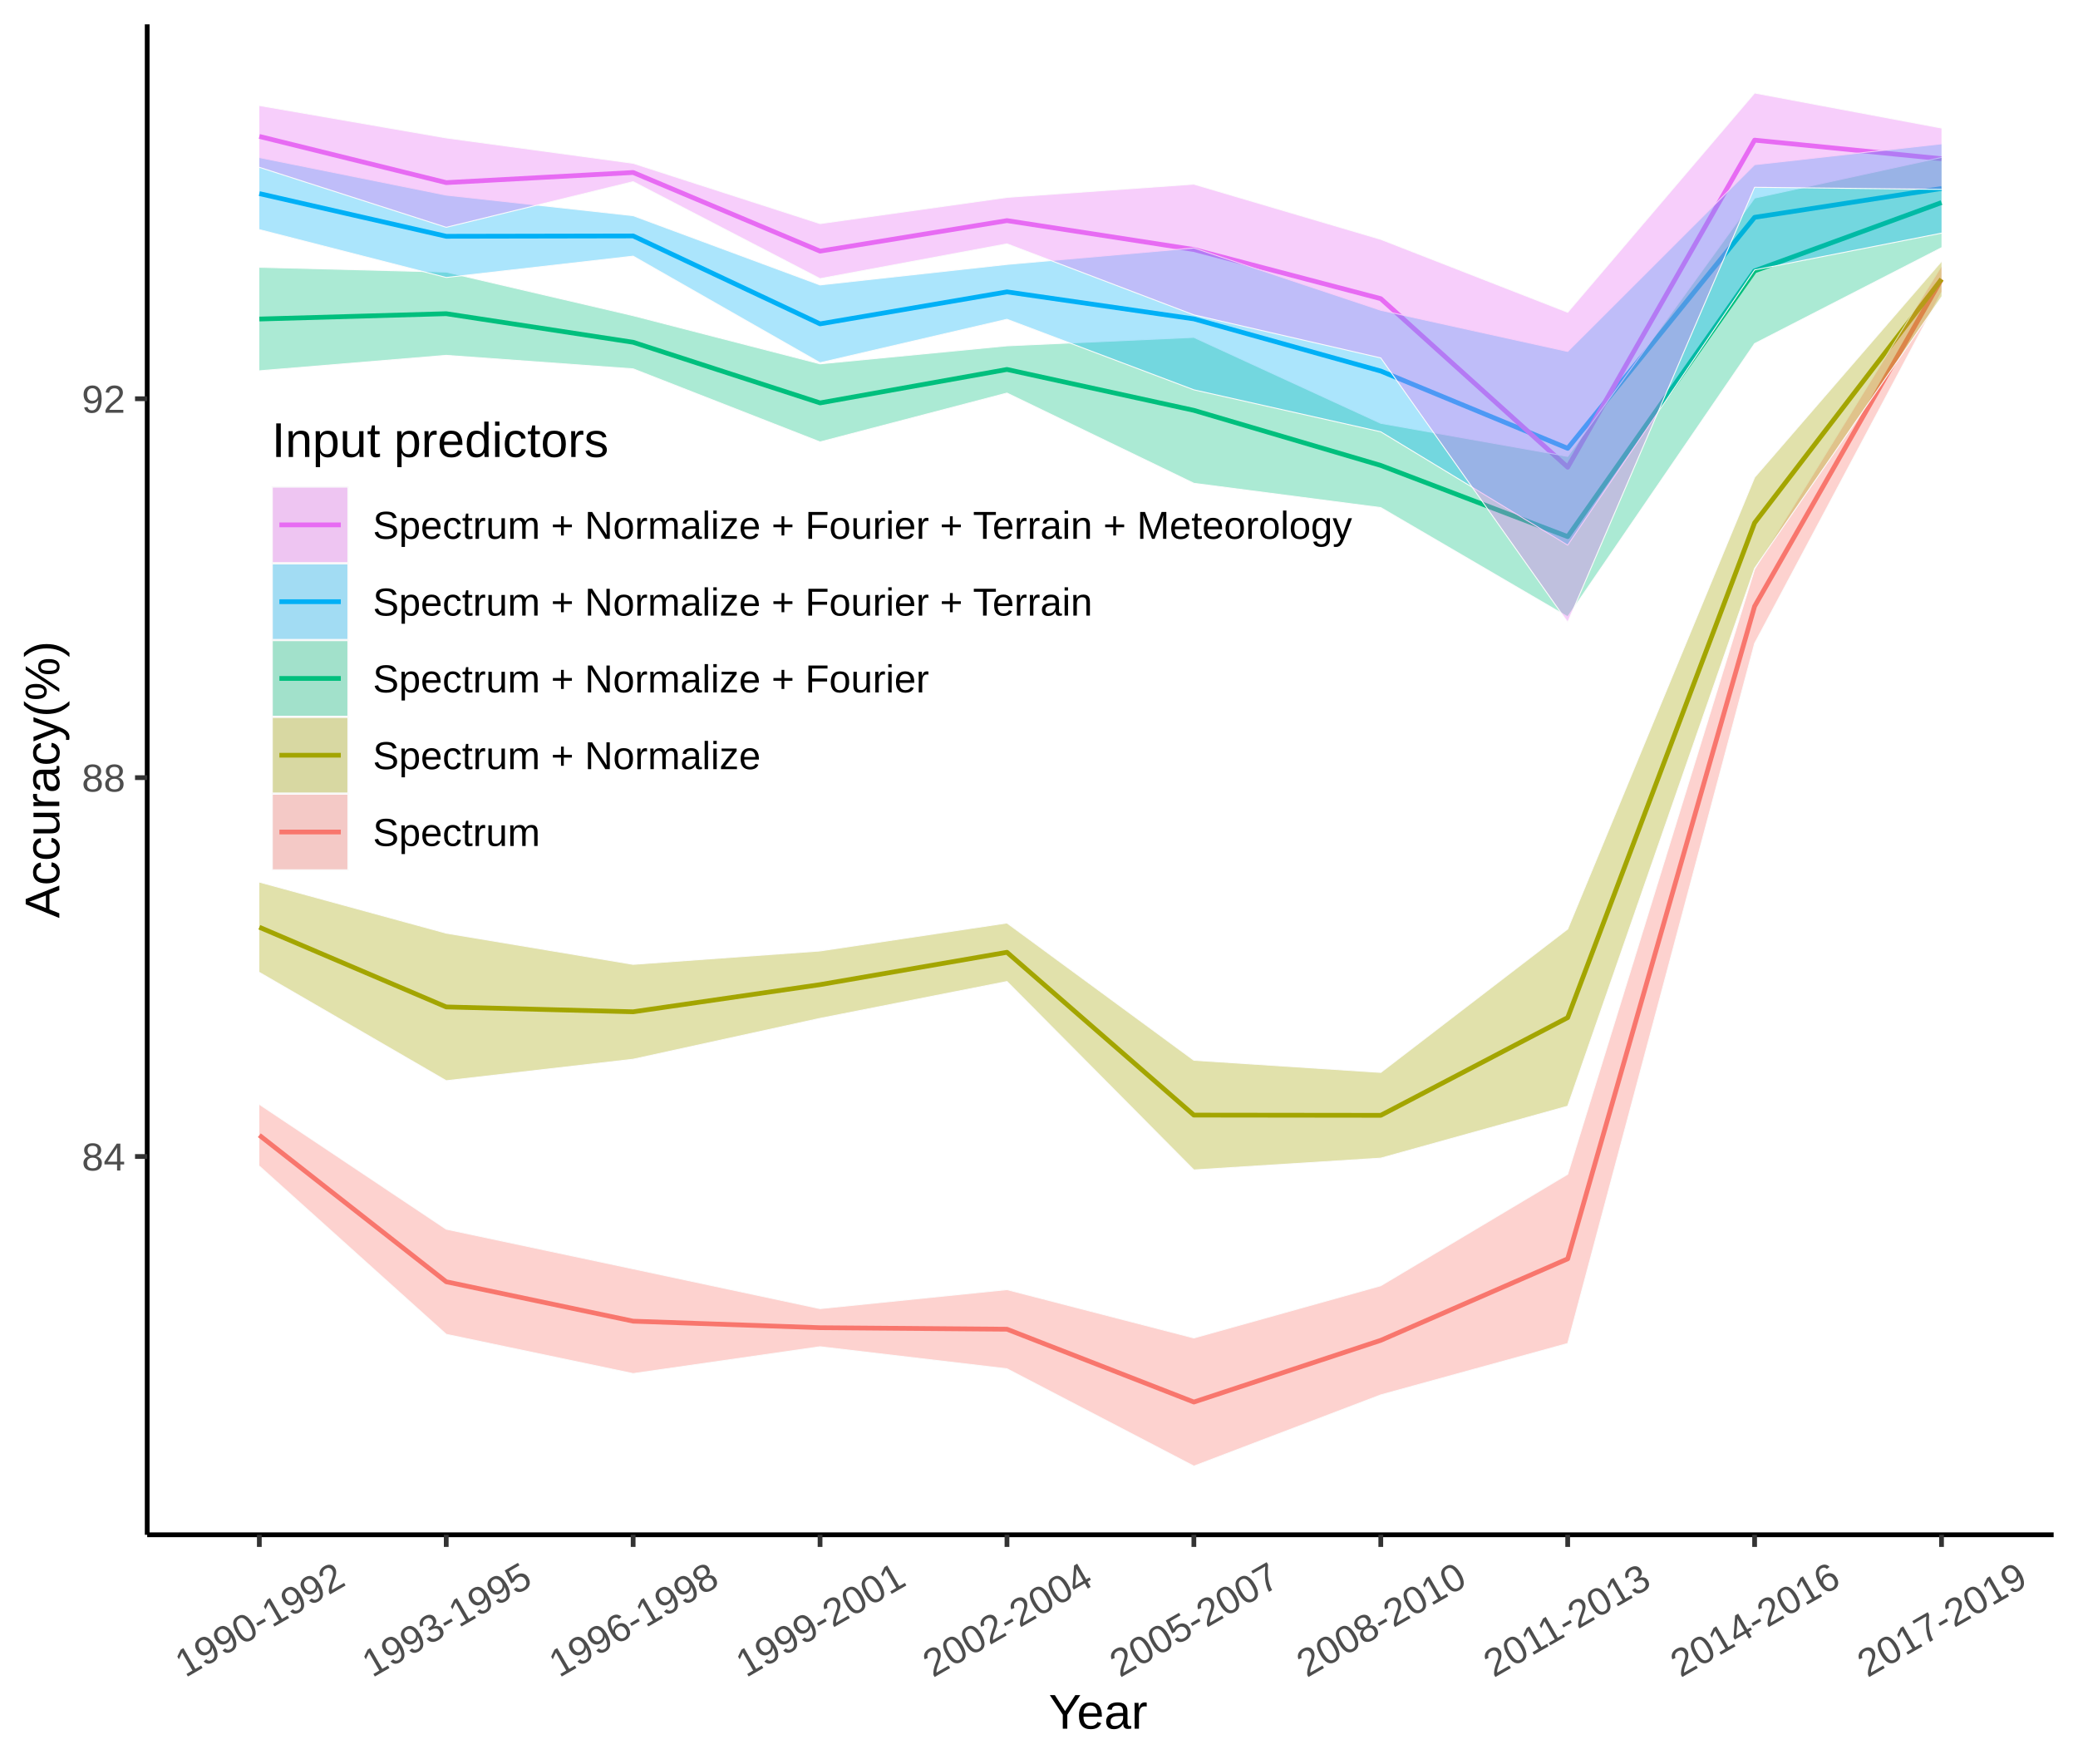
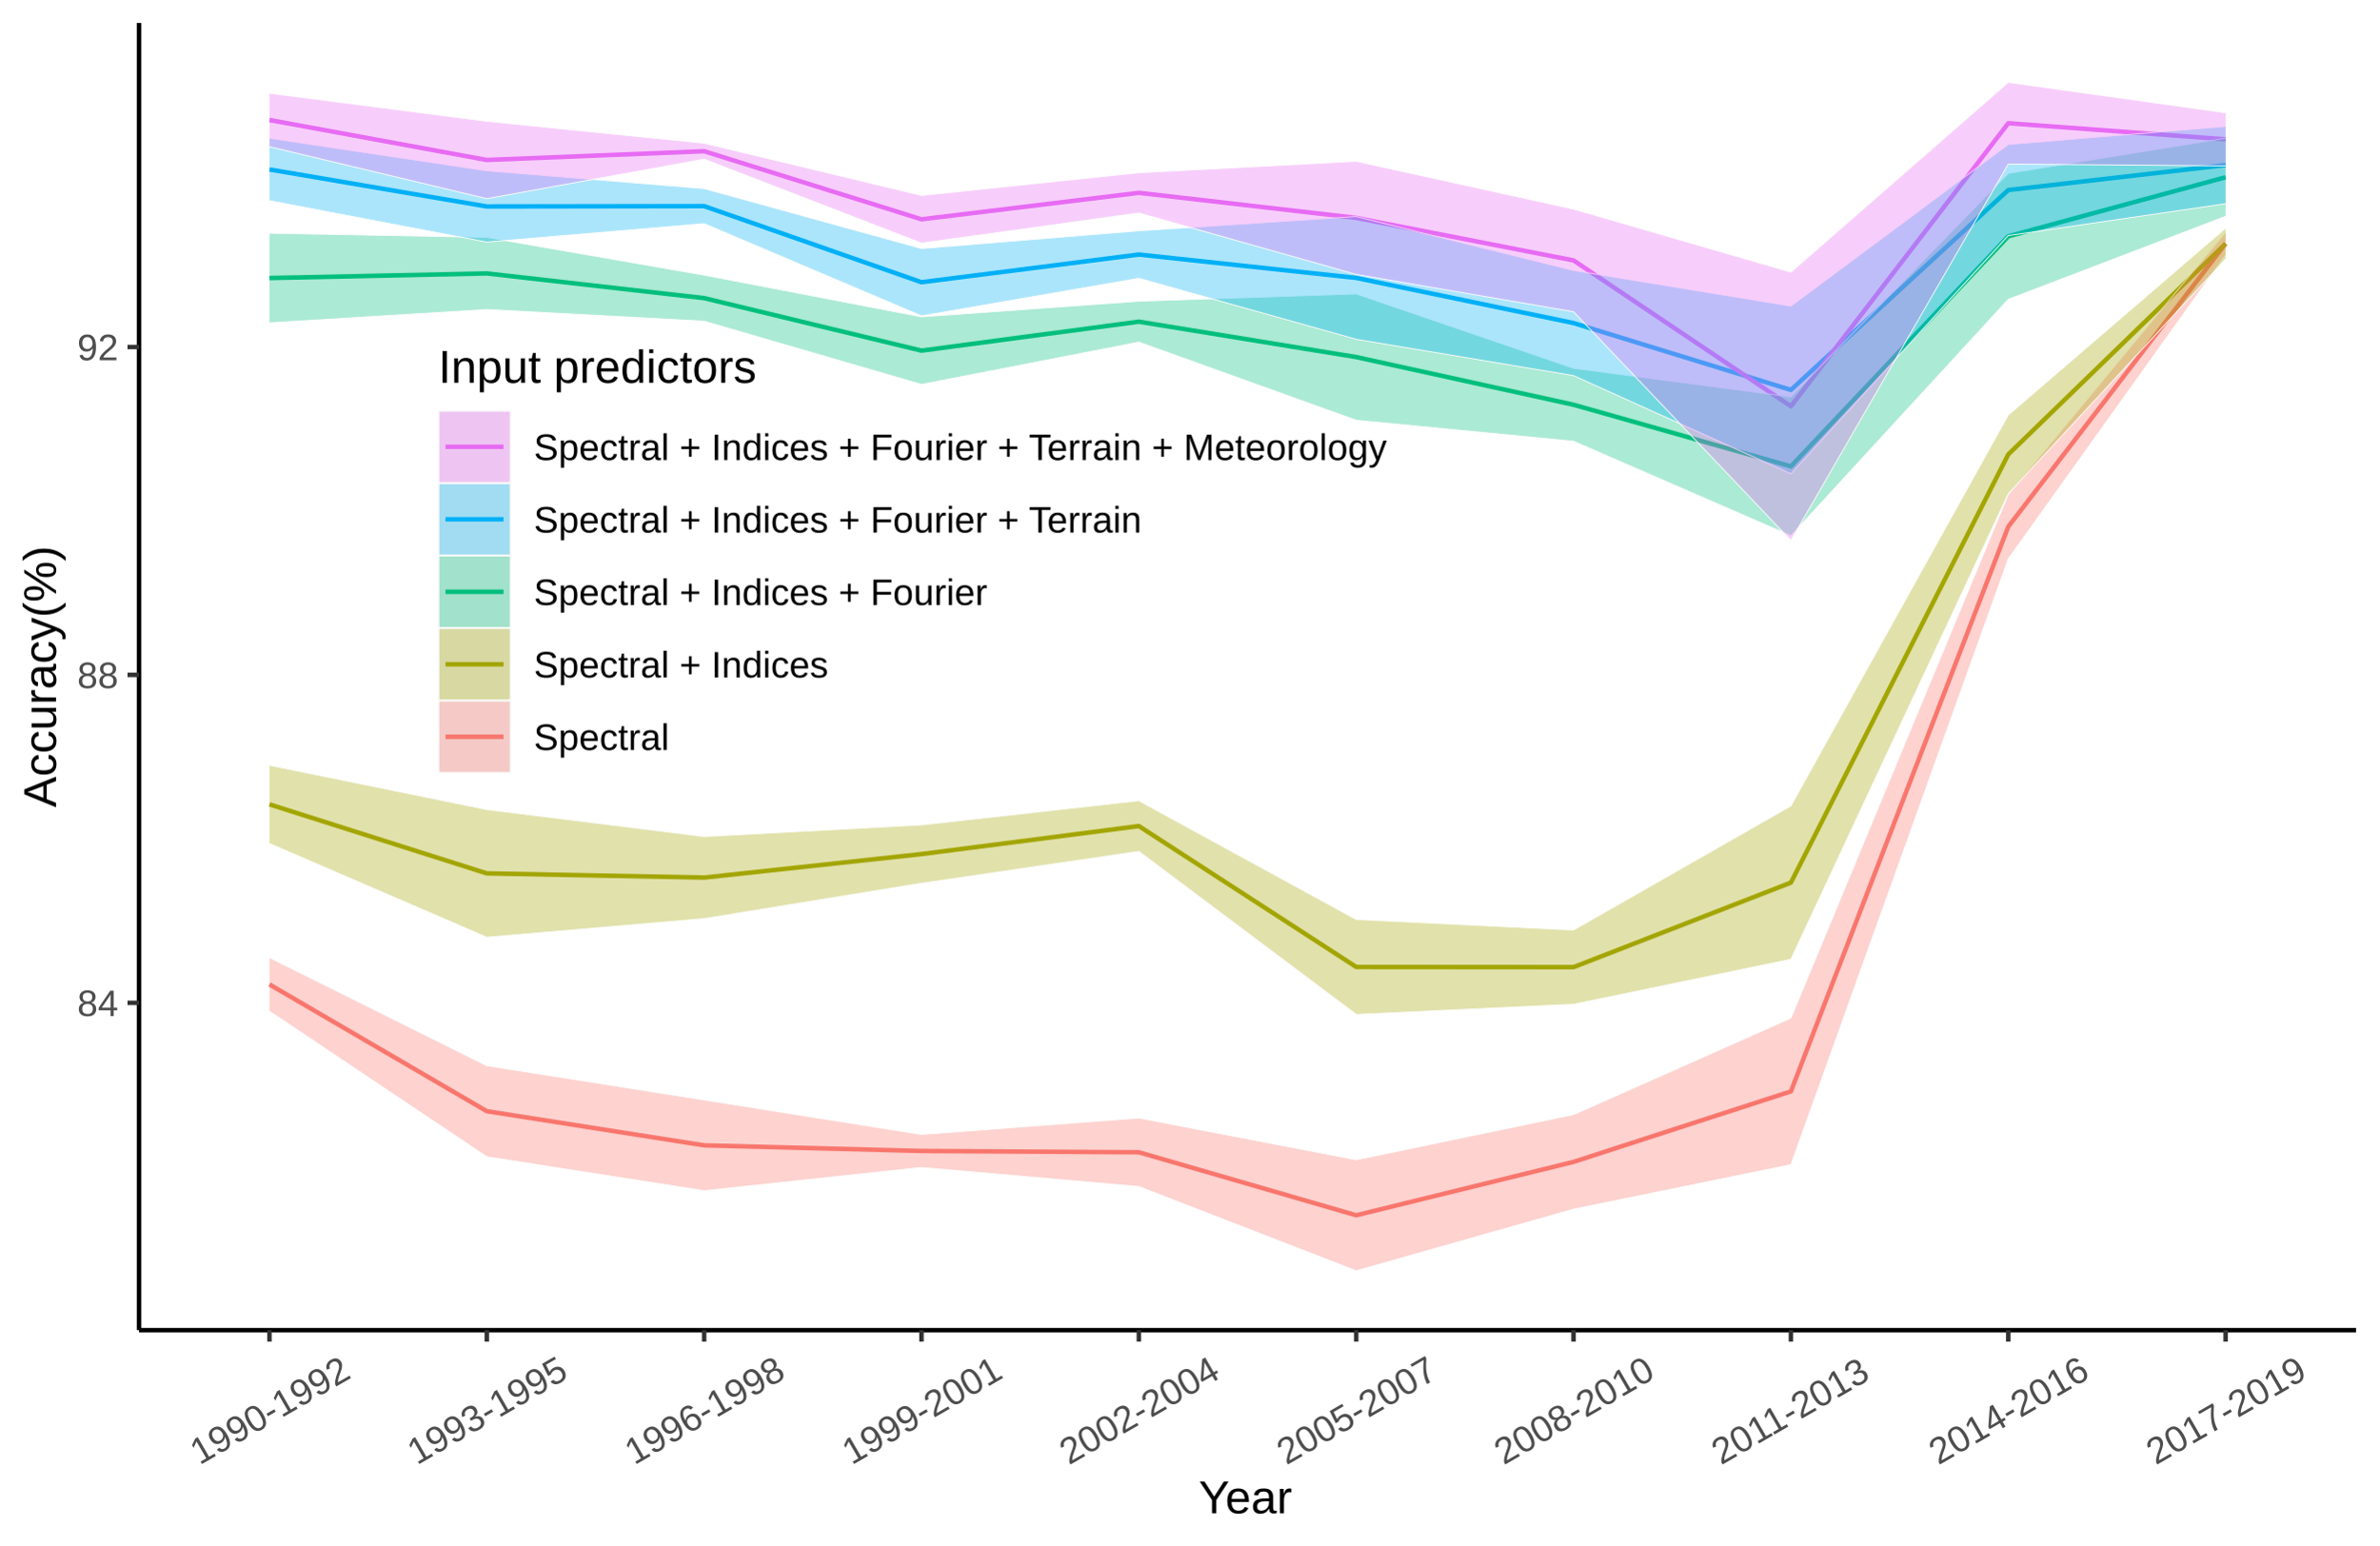
- <svg xmlns="http://www.w3.org/2000/svg" viewBox="0 0 467.72 396.85">
+ <svg xmlns="http://www.w3.org/2000/svg" viewBox="0 0 566.93 368.50">
  <defs>
    <style type="text/css">
    line, polyline, polygon, path, rect, circle {
      fill: none;
      stroke: #000000;
      stroke-linecap: round;
      stroke-linejoin: round;
      stroke-miterlimit: 10.00;
    }
  </style>
  </defs>
  <rect width="100%" height="100%" style="stroke: none; fill: #FFFFFF;" />
-   <rect x="0.00" y="0.00" width="467.72" height="396.85" style="stroke-width: 1.07; stroke: #FFFFFF; fill: #FFFFFF;" />
+   <rect x="0.00" y="0.00" width="566.93" height="368.50" style="stroke-width: 1.07; stroke: #FFFFFF; fill: #FFFFFF;" />
  <defs>
-     <clipPath id="cpMzMuMTN8NDYyLjI0fDM0NS40MXw1LjQ4">
-       <rect x="33.13" y="5.48" width="429.11" height="339.93" />
+     <clipPath id="cpMzMuMTN8NTYxLjQ1fDMxNy4wNnw1LjQ4">
+       <rect x="33.13" y="5.48" width="528.32" height="311.58" />
    </clipPath>
  </defs>
-   <polyline points="58.37,255.49 100.44,288.47 142.51,297.34 184.58,298.81 226.65,299.15 268.72,315.54 310.79,301.65 352.86,283.31 394.93,136.45 437.00,62.84 " style="stroke-width: 1.07; stroke: #F8766D; stroke-linecap: butt;" clip-path="url(#cpMzMuMTN8NDYyLjI0fDM0NS40MXw1LjQ4)" />
-   <polyline points="58.37,208.68 100.44,226.62 142.51,227.71 184.58,221.60 226.65,214.32 268.72,250.96 310.79,251.01 352.86,229.02 394.93,117.67 437.00,62.84 " style="stroke-width: 1.07; stroke: #A3A500; stroke-linecap: butt;" clip-path="url(#cpMzMuMTN8NDYyLjI0fDM0NS40MXw1LjQ4)" />
-   <polyline points="58.37,71.80 100.44,70.60 142.51,77.03 184.58,90.68 226.65,83.15 268.72,92.35 310.79,104.75 352.86,120.77 394.93,60.96 437.00,45.59 " style="stroke-width: 1.07; stroke: #00BF7D; stroke-linecap: butt;" clip-path="url(#cpMzMuMTN8NDYyLjI0fDM0NS40MXw1LjQ4)" />
-   <polyline points="58.37,43.57 100.44,53.18 142.51,53.10 184.58,72.89 226.65,65.69 268.72,71.77 310.79,83.51 352.86,100.90 394.93,48.91 437.00,42.42 " style="stroke-width: 1.07; stroke: #00B0F6; stroke-linecap: butt;" clip-path="url(#cpMzMuMTN8NDYyLjI0fDM0NS40MXw1LjQ4)" />
-   <polyline points="58.37,30.70 100.44,41.10 142.51,38.82 184.58,56.52 226.65,49.65 268.72,56.16 310.79,67.22 352.86,105.15 394.93,31.54 437.00,35.73 " style="stroke-width: 1.07; stroke: #E76BF3; stroke-linecap: butt;" clip-path="url(#cpMzMuMTN8NDYyLjI0fDM0NS40MXw1LjQ4)" />
-   <polygon points="58.37,248.54 100.44,276.64 142.51,285.56 184.58,294.52 226.65,290.24 268.72,301.12 310.79,289.36 352.86,264.27 394.93,128.10 437.00,59.87 437.00,65.81 394.93,144.81 352.86,302.36 310.79,313.93 268.72,329.96 226.65,308.05 184.58,303.09 142.51,309.13 100.44,300.30 58.37,262.44 " style="stroke-width: 0.00; stroke: none; fill: #F8766D; fill-opacity: 0.33;" clip-path="url(#cpMzMuMTN8NDYyLjI0fDM0NS40MXw1LjQ4)" />
-   <polyline points="58.37,248.54 100.44,276.64 142.51,285.56 184.58,294.52 226.65,290.24 268.72,301.12 310.79,289.36 352.86,264.27 394.93,128.10 437.00,59.87 " style="stroke-width: 0.21; stroke: #FCFCFC;" clip-path="url(#cpMzMuMTN8NDYyLjI0fDM0NS40MXw1LjQ4)" />
-   <polyline points="437.00,65.81 394.93,144.81 352.86,302.36 310.79,313.93 268.72,329.96 226.65,308.05 184.58,303.09 142.51,309.13 100.44,300.30 58.37,262.44 " style="stroke-width: 0.21; stroke: #FCFCFC;" clip-path="url(#cpMzMuMTN8NDYyLjI0fDM0NS40MXw1LjQ4)" />
-   <polygon points="58.37,198.52 100.44,210.02 142.51,217.04 184.58,214.02 226.65,207.73 268.72,238.62 310.79,241.36 352.86,209.08 394.93,107.43 437.00,58.82 437.00,66.85 394.93,127.90 352.86,248.95 310.79,260.65 268.72,263.30 226.65,220.90 184.58,229.19 142.51,238.39 100.44,243.22 58.37,218.84 " style="stroke-width: 0.00; stroke: none; fill: #A3A500; fill-opacity: 0.33;" clip-path="url(#cpMzMuMTN8NDYyLjI0fDM0NS40MXw1LjQ4)" />
-   <polyline points="58.37,198.52 100.44,210.02 142.51,217.04 184.58,214.02 226.65,207.73 268.72,238.62 310.79,241.36 352.86,209.08 394.93,107.43 437.00,58.82 " style="stroke-width: 0.21; stroke: #FCFCFC;" clip-path="url(#cpMzMuMTN8NDYyLjI0fDM0NS40MXw1LjQ4)" />
-   <polyline points="437.00,66.85 394.93,127.90 352.86,248.95 310.79,260.65 268.72,263.30 226.65,220.90 184.58,229.19 142.51,238.39 100.44,243.22 58.37,218.84 " style="stroke-width: 0.21; stroke: #FCFCFC;" clip-path="url(#cpMzMuMTN8NDYyLjI0fDM0NS40MXw1LjQ4)" />
-   <polygon points="58.37,60.15 100.44,61.23 142.51,71.04 184.58,81.89 226.65,77.83 268.72,75.93 310.79,95.27 352.86,102.73 394.93,44.58 437.00,35.43 437.00,55.75 394.93,77.33 352.86,138.81 310.79,114.24 268.72,108.77 226.65,88.46 184.58,99.46 142.51,83.01 100.44,79.97 58.37,83.45 " style="stroke-width: 0.00; stroke: none; fill: #00BF7D; fill-opacity: 0.33;" clip-path="url(#cpMzMuMTN8NDYyLjI0fDM0NS40MXw1LjQ4)" />
-   <polyline points="58.37,60.15 100.44,61.23 142.51,71.04 184.58,81.89 226.65,77.83 268.72,75.93 310.79,95.27 352.86,102.73 394.93,44.58 437.00,35.43 " style="stroke-width: 0.21; stroke: #FCFCFC;" clip-path="url(#cpMzMuMTN8NDYyLjI0fDM0NS40MXw1LjQ4)" />
-   <polyline points="437.00,55.75 394.93,77.33 352.86,138.81 310.79,114.24 268.72,108.77 226.65,88.46 184.58,99.46 142.51,83.01 100.44,79.97 58.37,83.45 " style="stroke-width: 0.21; stroke: #FCFCFC;" clip-path="url(#cpMzMuMTN8NDYyLjI0fDM0NS40MXw1LjQ4)" />
-   <polygon points="58.37,35.45 100.44,43.92 142.51,48.54 184.58,64.13 226.65,59.51 268.72,55.81 310.79,69.83 352.86,79.10 394.93,37.07 437.00,32.37 437.00,52.47 394.93,60.75 352.86,122.69 310.79,97.18 268.72,87.73 226.65,71.86 184.58,81.64 142.51,57.65 100.44,62.45 58.37,51.68 " style="stroke-width: 0.00; stroke: none; fill: #00B0F6; fill-opacity: 0.33;" clip-path="url(#cpMzMuMTN8NDYyLjI0fDM0NS40MXw1LjQ4)" />
-   <polyline points="58.37,35.45 100.44,43.92 142.51,48.54 184.58,64.13 226.65,59.51 268.72,55.81 310.79,69.83 352.86,79.10 394.93,37.07 437.00,32.37 " style="stroke-width: 0.21; stroke: #FCFCFC;" clip-path="url(#cpMzMuMTN8NDYyLjI0fDM0NS40MXw1LjQ4)" />
-   <polyline points="437.00,52.47 394.93,60.75 352.86,122.69 310.79,97.18 268.72,87.73 226.65,71.86 184.58,81.64 142.51,57.65 100.44,62.45 58.37,51.68 " style="stroke-width: 0.21; stroke: #FCFCFC;" clip-path="url(#cpMzMuMTN8NDYyLjI0fDM0NS40MXw1LjQ4)" />
-   <polygon points="58.37,23.75 100.44,31.04 142.51,36.75 184.58,50.33 226.65,44.42 268.72,41.45 310.79,53.87 352.86,70.28 394.93,20.93 437.00,28.82 437.00,42.63 394.93,42.15 352.86,140.03 310.79,80.56 268.72,70.87 226.65,54.88 184.58,62.71 142.51,40.89 100.44,51.16 58.37,37.65 " style="stroke-width: 0.00; stroke: none; fill: #E76BF3; fill-opacity: 0.33;" clip-path="url(#cpMzMuMTN8NDYyLjI0fDM0NS40MXw1LjQ4)" />
-   <polyline points="58.37,23.75 100.44,31.04 142.51,36.75 184.58,50.33 226.65,44.42 268.72,41.45 310.79,53.87 352.86,70.28 394.93,20.93 437.00,28.82 " style="stroke-width: 0.21; stroke: #FCFCFC;" clip-path="url(#cpMzMuMTN8NDYyLjI0fDM0NS40MXw1LjQ4)" />
-   <polyline points="437.00,42.63 394.93,42.15 352.86,140.03 310.79,80.56 268.72,70.87 226.65,54.88 184.58,62.71 142.51,40.89 100.44,51.16 58.37,37.65 " style="stroke-width: 0.21; stroke: #FCFCFC;" clip-path="url(#cpMzMuMTN8NDYyLjI0fDM0NS40MXw1LjQ4)" />
+   <polyline points="64.21,234.65 116.00,264.87 167.80,273.01 219.59,274.35 271.39,274.66 323.19,289.68 374.98,276.95 426.78,260.15 478.58,125.53 530.37,58.06 " style="stroke-width: 1.07; stroke: #F8766D; stroke-linecap: butt;" clip-path="url(#cpMzMuMTN8NTYxLjQ1fDMxNy4wNnw1LjQ4)" />
+   <polyline points="64.21,191.73 116.00,208.18 167.80,209.18 219.59,203.58 271.39,196.90 323.19,230.49 374.98,230.53 426.78,210.38 478.58,108.31 530.37,58.06 " style="stroke-width: 1.07; stroke: #A3A500; stroke-linecap: butt;" clip-path="url(#cpMzMuMTN8NTYxLjQ1fDMxNy4wNnw1LjQ4)" />
+   <polyline points="64.21,66.27 116.00,65.17 167.80,71.06 219.59,83.57 271.39,76.67 323.19,85.11 374.98,96.47 426.78,111.16 478.58,56.33 530.37,42.24 " style="stroke-width: 1.07; stroke: #00BF7D; stroke-linecap: butt;" clip-path="url(#cpMzMuMTN8NTYxLjQ1fDMxNy4wNnw1LjQ4)" />
+   <polyline points="64.21,40.39 116.00,49.21 167.80,49.13 219.59,67.27 271.39,60.67 323.19,66.24 374.98,77.00 426.78,92.94 478.58,45.29 530.37,39.34 " style="stroke-width: 1.07; stroke: #00B0F6; stroke-linecap: butt;" clip-path="url(#cpMzMuMTN8NTYxLjQ1fDMxNy4wNnw1LjQ4)" />
+   <polyline points="64.21,28.60 116.00,38.13 167.80,36.04 219.59,52.27 271.39,45.96 323.19,51.93 374.98,62.07 426.78,96.84 478.58,29.37 530.37,33.21 " style="stroke-width: 1.07; stroke: #E76BF3; stroke-linecap: butt;" clip-path="url(#cpMzMuMTN8NTYxLjQ1fDMxNy4wNnw1LjQ4)" />
+   <polygon points="64.21,228.27 116.00,254.03 167.80,262.20 219.59,270.42 271.39,266.50 323.19,276.46 374.98,265.69 426.78,242.69 478.58,117.87 530.37,55.33 530.37,60.78 478.58,133.19 426.78,277.61 374.98,288.21 323.19,302.90 271.39,282.82 219.59,278.27 167.80,283.81 116.00,275.72 64.21,241.02 " style="stroke-width: 0.00; stroke: none; fill: #F8766D; fill-opacity: 0.33;" clip-path="url(#cpMzMuMTN8NTYxLjQ1fDMxNy4wNnw1LjQ4)" />
+   <polyline points="64.21,228.27 116.00,254.03 167.80,262.20 219.59,270.42 271.39,266.50 323.19,276.46 374.98,265.69 426.78,242.69 478.58,117.87 530.37,55.33 " style="stroke-width: 0.21; stroke: #FCFCFC;" clip-path="url(#cpMzMuMTN8NTYxLjQ1fDMxNy4wNnw1LjQ4)" />
+   <polyline points="530.37,60.78 478.58,133.19 426.78,277.61 374.98,288.21 323.19,302.90 271.39,282.82 219.59,278.27 167.80,283.81 116.00,275.72 64.21,241.02 " style="stroke-width: 0.21; stroke: #FCFCFC;" clip-path="url(#cpMzMuMTN8NTYxLjQ1fDMxNy4wNnw1LjQ4)" />
+   <polygon points="64.21,182.42 116.00,192.97 167.80,199.40 219.59,196.63 271.39,190.86 323.19,219.18 374.98,221.69 426.78,192.10 478.58,98.93 530.37,54.37 530.37,61.74 478.58,117.69 426.78,228.65 374.98,239.38 323.19,241.80 271.39,202.94 219.59,210.53 167.80,218.96 116.00,223.40 64.21,201.05 " style="stroke-width: 0.00; stroke: none; fill: #A3A500; fill-opacity: 0.33;" clip-path="url(#cpMzMuMTN8NTYxLjQ1fDMxNy4wNnw1LjQ4)" />
+   <polyline points="64.21,182.42 116.00,192.97 167.80,199.40 219.59,196.63 271.39,190.86 323.19,219.18 374.98,221.69 426.78,192.10 478.58,98.93 530.37,54.37 " style="stroke-width: 0.21; stroke: #FCFCFC;" clip-path="url(#cpMzMuMTN8NTYxLjQ1fDMxNy4wNnw1LjQ4)" />
+   <polyline points="530.37,61.74 478.58,117.69 426.78,228.65 374.98,239.38 323.19,241.80 271.39,202.94 219.59,210.53 167.80,218.96 116.00,223.40 64.21,201.05 " style="stroke-width: 0.21; stroke: #FCFCFC;" clip-path="url(#cpMzMuMTN8NTYxLjQ1fDMxNy4wNnw1LjQ4)" />
+   <polygon points="64.21,55.59 116.00,56.58 167.80,65.58 219.59,75.52 271.39,71.80 323.19,70.06 374.98,87.78 426.78,94.62 478.58,41.32 530.37,32.93 530.37,51.55 478.58,71.34 426.78,127.69 374.98,105.17 323.19,100.16 271.39,81.54 219.59,91.62 167.80,76.55 116.00,73.76 64.21,76.95 " style="stroke-width: 0.00; stroke: none; fill: #00BF7D; fill-opacity: 0.33;" clip-path="url(#cpMzMuMTN8NTYxLjQ1fDMxNy4wNnw1LjQ4)" />
+   <polyline points="64.21,55.59 116.00,56.58 167.80,65.58 219.59,75.52 271.39,71.80 323.19,70.06 374.98,87.78 426.78,94.62 478.58,41.32 530.37,32.93 " style="stroke-width: 0.21; stroke: #FCFCFC;" clip-path="url(#cpMzMuMTN8NTYxLjQ1fDMxNy4wNnw1LjQ4)" />
+   <polyline points="530.37,51.55 478.58,71.34 426.78,127.69 374.98,105.17 323.19,100.16 271.39,81.54 219.59,91.62 167.80,76.55 116.00,73.76 64.21,76.95 " style="stroke-width: 0.21; stroke: #FCFCFC;" clip-path="url(#cpMzMuMTN8NTYxLjQ1fDMxNy4wNnw1LjQ4)" />
+   <polygon points="64.21,32.95 116.00,40.71 167.80,44.95 219.59,59.24 271.39,55.01 323.19,51.61 374.98,64.47 426.78,72.96 478.58,34.44 530.37,30.13 530.37,48.55 478.58,56.14 426.78,112.92 374.98,89.53 323.19,80.87 271.39,66.33 219.59,75.29 167.80,53.30 116.00,57.70 64.21,47.83 " style="stroke-width: 0.00; stroke: none; fill: #00B0F6; fill-opacity: 0.33;" clip-path="url(#cpMzMuMTN8NTYxLjQ1fDMxNy4wNnw1LjQ4)" />
+   <polyline points="64.21,32.95 116.00,40.71 167.80,44.95 219.59,59.24 271.39,55.01 323.19,51.61 374.98,64.47 426.78,72.96 478.58,34.44 530.37,30.13 " style="stroke-width: 0.21; stroke: #FCFCFC;" clip-path="url(#cpMzMuMTN8NTYxLjQ1fDMxNy4wNnw1LjQ4)" />
+   <polyline points="530.37,48.55 478.58,56.14 426.78,112.92 374.98,89.53 323.19,80.87 271.39,66.33 219.59,75.29 167.80,53.30 116.00,57.70 64.21,47.83 " style="stroke-width: 0.21; stroke: #FCFCFC;" clip-path="url(#cpMzMuMTN8NTYxLjQ1fDMxNy4wNnw1LjQ4)" />
+   <polygon points="64.21,22.23 116.00,28.91 167.80,34.14 219.59,46.59 271.39,41.17 323.19,38.45 374.98,49.84 426.78,64.87 478.58,19.64 530.37,26.88 530.37,39.54 478.58,39.10 426.78,128.81 374.98,74.30 323.19,65.41 271.39,50.76 219.59,57.94 167.80,37.93 116.00,47.35 64.21,34.96 " style="stroke-width: 0.00; stroke: none; fill: #E76BF3; fill-opacity: 0.33;" clip-path="url(#cpMzMuMTN8NTYxLjQ1fDMxNy4wNnw1LjQ4)" />
+   <polyline points="64.21,22.23 116.00,28.91 167.80,34.14 219.59,46.59 271.39,41.17 323.19,38.45 374.98,49.84 426.78,64.87 478.58,19.64 530.37,26.88 " style="stroke-width: 0.21; stroke: #FCFCFC;" clip-path="url(#cpMzMuMTN8NTYxLjQ1fDMxNy4wNnw1LjQ4)" />
+   <polyline points="530.37,39.54 478.58,39.10 426.78,128.81 374.98,74.30 323.19,65.41 271.39,50.76 219.59,57.94 167.80,37.93 116.00,47.35 64.21,34.96 " style="stroke-width: 0.21; stroke: #FCFCFC;" clip-path="url(#cpMzMuMTN8NTYxLjQ1fDMxNy4wNnw1LjQ4)" />
  <defs>
-     <clipPath id="cpMC4wMHw0NjcuNzJ8Mzk2Ljg1fDAuMDA=">
-       <rect x="0.00" y="0.00" width="467.72" height="396.85" />
+     <clipPath id="cpMC4wMHw1NjYuOTN8MzY4LjUwfDAuMDA=">
+       <rect x="0.00" y="0.00" width="566.93" height="368.50" />
    </clipPath>
  </defs>
-   <polyline points="33.13,345.41 33.13,5.48 " style="stroke-width: 1.07; stroke-linecap: butt;" clip-path="url(#cpMC4wMHw0NjcuNzJ8Mzk2Ljg1fDAuMDA=)" />
-   <g clip-path="url(#cpMC4wMHw0NjcuNzJ8Mzk2Ljg1fDAuMDA=)">
-     <text x="18.41" y="263.43" style="font-size: 8.80px; fill: #4D4D4D; font-family: Arial;" textLength="9.79px" lengthAdjust="spacingAndGlyphs">84</text>
+   <polyline points="33.13,317.06 33.13,5.48 " style="stroke-width: 1.07; stroke-linecap: butt;" clip-path="url(#cpMC4wMHw1NjYuOTN8MzY4LjUwfDAuMDA=)" />
+   <g clip-path="url(#cpMC4wMHw1NjYuOTN8MzY4LjUwfDAuMDA=)">
+     <text x="18.41" y="242.19" style="font-size: 8.80px; fill: #4D4D4D; font-family: Arial;" textLength="9.79px" lengthAdjust="spacingAndGlyphs">84</text>
  </g>
-   <g clip-path="url(#cpMC4wMHw0NjcuNzJ8Mzk2Ljg1fDAuMDA=)">
-     <text x="18.41" y="178.16" style="font-size: 8.80px; fill: #4D4D4D; font-family: Arial;" textLength="9.79px" lengthAdjust="spacingAndGlyphs">88</text>
+   <g clip-path="url(#cpMC4wMHw1NjYuOTN8MzY4LjUwfDAuMDA=)">
+     <text x="18.41" y="164.02" style="font-size: 8.80px; fill: #4D4D4D; font-family: Arial;" textLength="9.79px" lengthAdjust="spacingAndGlyphs">88</text>
  </g>
-   <g clip-path="url(#cpMC4wMHw0NjcuNzJ8Mzk2Ljg1fDAuMDA=)">
-     <text x="18.41" y="92.89" style="font-size: 8.80px; fill: #4D4D4D; font-family: Arial;" textLength="9.79px" lengthAdjust="spacingAndGlyphs">92</text>
+   <g clip-path="url(#cpMC4wMHw1NjYuOTN8MzY4LjUwfDAuMDA=)">
+     <text x="18.41" y="85.86" style="font-size: 8.80px; fill: #4D4D4D; font-family: Arial;" textLength="9.79px" lengthAdjust="spacingAndGlyphs">92</text>
  </g>
-   <polyline points="30.39,260.28 33.13,260.28 " style="stroke-width: 1.07; stroke: #333333; stroke-linecap: butt;" clip-path="url(#cpMC4wMHw0NjcuNzJ8Mzk2Ljg1fDAuMDA=)" />
-   <polyline points="30.39,175.01 33.13,175.01 " style="stroke-width: 1.07; stroke: #333333; stroke-linecap: butt;" clip-path="url(#cpMC4wMHw0NjcuNzJ8Mzk2Ljg1fDAuMDA=)" />
-   <polyline points="30.39,89.74 33.13,89.74 " style="stroke-width: 1.07; stroke: #333333; stroke-linecap: butt;" clip-path="url(#cpMC4wMHw0NjcuNzJ8Mzk2Ljg1fDAuMDA=)" />
-   <polyline points="33.13,345.41 462.24,345.41 " style="stroke-width: 1.07; stroke-linecap: butt;" clip-path="url(#cpMC4wMHw0NjcuNzJ8Mzk2Ljg1fDAuMDA=)" />
-   <polyline points="58.37,348.15 58.37,345.41 " style="stroke-width: 1.07; stroke: #333333; stroke-linecap: butt;" clip-path="url(#cpMC4wMHw0NjcuNzJ8Mzk2Ljg1fDAuMDA=)" />
-   <polyline points="100.44,348.15 100.44,345.41 " style="stroke-width: 1.07; stroke: #333333; stroke-linecap: butt;" clip-path="url(#cpMC4wMHw0NjcuNzJ8Mzk2Ljg1fDAuMDA=)" />
-   <polyline points="142.51,348.15 142.51,345.41 " style="stroke-width: 1.07; stroke: #333333; stroke-linecap: butt;" clip-path="url(#cpMC4wMHw0NjcuNzJ8Mzk2Ljg1fDAuMDA=)" />
-   <polyline points="184.58,348.15 184.58,345.41 " style="stroke-width: 1.07; stroke: #333333; stroke-linecap: butt;" clip-path="url(#cpMC4wMHw0NjcuNzJ8Mzk2Ljg1fDAuMDA=)" />
-   <polyline points="226.65,348.15 226.65,345.41 " style="stroke-width: 1.07; stroke: #333333; stroke-linecap: butt;" clip-path="url(#cpMC4wMHw0NjcuNzJ8Mzk2Ljg1fDAuMDA=)" />
-   <polyline points="268.72,348.15 268.72,345.41 " style="stroke-width: 1.07; stroke: #333333; stroke-linecap: butt;" clip-path="url(#cpMC4wMHw0NjcuNzJ8Mzk2Ljg1fDAuMDA=)" />
-   <polyline points="310.79,348.15 310.79,345.41 " style="stroke-width: 1.07; stroke: #333333; stroke-linecap: butt;" clip-path="url(#cpMC4wMHw0NjcuNzJ8Mzk2Ljg1fDAuMDA=)" />
-   <polyline points="352.86,348.15 352.86,345.41 " style="stroke-width: 1.07; stroke: #333333; stroke-linecap: butt;" clip-path="url(#cpMC4wMHw0NjcuNzJ8Mzk2Ljg1fDAuMDA=)" />
-   <polyline points="394.93,348.15 394.93,345.41 " style="stroke-width: 1.07; stroke: #333333; stroke-linecap: butt;" clip-path="url(#cpMC4wMHw0NjcuNzJ8Mzk2Ljg1fDAuMDA=)" />
-   <polyline points="437.00,348.15 437.00,345.41 " style="stroke-width: 1.07; stroke: #333333; stroke-linecap: butt;" clip-path="url(#cpMC4wMHw0NjcuNzJ8Mzk2Ljg1fDAuMDA=)" />
-   <g clip-path="url(#cpMC4wMHw0NjcuNzJ8Mzk2Ljg1fDAuMDA=)">
-     <text transform="translate(41.72,377.64) rotate(-30)" style="font-size: 8.80px; fill: #4D4D4D; font-family: Arial;" textLength="42.08px" lengthAdjust="spacingAndGlyphs">1990-1992</text>
+   <polyline points="30.39,239.04 33.13,239.04 " style="stroke-width: 1.07; stroke: #333333; stroke-linecap: butt;" clip-path="url(#cpMC4wMHw1NjYuOTN8MzY4LjUwfDAuMDA=)" />
+   <polyline points="30.39,160.87 33.13,160.87 " style="stroke-width: 1.07; stroke: #333333; stroke-linecap: butt;" clip-path="url(#cpMC4wMHw1NjYuOTN8MzY4LjUwfDAuMDA=)" />
+   <polyline points="30.39,82.71 33.13,82.71 " style="stroke-width: 1.07; stroke: #333333; stroke-linecap: butt;" clip-path="url(#cpMC4wMHw1NjYuOTN8MzY4LjUwfDAuMDA=)" />
+   <polyline points="33.13,317.06 561.45,317.06 " style="stroke-width: 1.07; stroke-linecap: butt;" clip-path="url(#cpMC4wMHw1NjYuOTN8MzY4LjUwfDAuMDA=)" />
+   <polyline points="64.21,319.80 64.21,317.06 " style="stroke-width: 1.07; stroke: #333333; stroke-linecap: butt;" clip-path="url(#cpMC4wMHw1NjYuOTN8MzY4LjUwfDAuMDA=)" />
+   <polyline points="116.00,319.80 116.00,317.06 " style="stroke-width: 1.07; stroke: #333333; stroke-linecap: butt;" clip-path="url(#cpMC4wMHw1NjYuOTN8MzY4LjUwfDAuMDA=)" />
+   <polyline points="167.80,319.80 167.80,317.06 " style="stroke-width: 1.07; stroke: #333333; stroke-linecap: butt;" clip-path="url(#cpMC4wMHw1NjYuOTN8MzY4LjUwfDAuMDA=)" />
+   <polyline points="219.59,319.80 219.59,317.06 " style="stroke-width: 1.07; stroke: #333333; stroke-linecap: butt;" clip-path="url(#cpMC4wMHw1NjYuOTN8MzY4LjUwfDAuMDA=)" />
+   <polyline points="271.39,319.80 271.39,317.06 " style="stroke-width: 1.07; stroke: #333333; stroke-linecap: butt;" clip-path="url(#cpMC4wMHw1NjYuOTN8MzY4LjUwfDAuMDA=)" />
+   <polyline points="323.19,319.80 323.19,317.06 " style="stroke-width: 1.07; stroke: #333333; stroke-linecap: butt;" clip-path="url(#cpMC4wMHw1NjYuOTN8MzY4LjUwfDAuMDA=)" />
+   <polyline points="374.98,319.80 374.98,317.06 " style="stroke-width: 1.07; stroke: #333333; stroke-linecap: butt;" clip-path="url(#cpMC4wMHw1NjYuOTN8MzY4LjUwfDAuMDA=)" />
+   <polyline points="426.78,319.80 426.78,317.06 " style="stroke-width: 1.07; stroke: #333333; stroke-linecap: butt;" clip-path="url(#cpMC4wMHw1NjYuOTN8MzY4LjUwfDAuMDA=)" />
+   <polyline points="478.58,319.80 478.58,317.06 " style="stroke-width: 1.07; stroke: #333333; stroke-linecap: butt;" clip-path="url(#cpMC4wMHw1NjYuOTN8MzY4LjUwfDAuMDA=)" />
+   <polyline points="530.37,319.80 530.37,317.06 " style="stroke-width: 1.07; stroke: #333333; stroke-linecap: butt;" clip-path="url(#cpMC4wMHw1NjYuOTN8MzY4LjUwfDAuMDA=)" />
+   <g clip-path="url(#cpMC4wMHw1NjYuOTN8MzY4LjUwfDAuMDA=)">
+     <text transform="translate(47.56,349.29) rotate(-30)" style="font-size: 8.80px; fill: #4D4D4D; font-family: Arial;" textLength="42.08px" lengthAdjust="spacingAndGlyphs">1990-1992</text>
  </g>
-   <g clip-path="url(#cpMC4wMHw0NjcuNzJ8Mzk2Ljg1fDAuMDA=)">
-     <text transform="translate(83.79,377.64) rotate(-30)" style="font-size: 8.80px; fill: #4D4D4D; font-family: Arial;" textLength="42.08px" lengthAdjust="spacingAndGlyphs">1993-1995</text>
+   <g clip-path="url(#cpMC4wMHw1NjYuOTN8MzY4LjUwfDAuMDA=)">
+     <text transform="translate(99.35,349.29) rotate(-30)" style="font-size: 8.80px; fill: #4D4D4D; font-family: Arial;" textLength="42.08px" lengthAdjust="spacingAndGlyphs">1993-1995</text>
  </g>
-   <g clip-path="url(#cpMC4wMHw0NjcuNzJ8Mzk2Ljg1fDAuMDA=)">
-     <text transform="translate(125.86,377.64) rotate(-30)" style="font-size: 8.80px; fill: #4D4D4D; font-family: Arial;" textLength="42.08px" lengthAdjust="spacingAndGlyphs">1996-1998</text>
+   <g clip-path="url(#cpMC4wMHw1NjYuOTN8MzY4LjUwfDAuMDA=)">
+     <text transform="translate(151.15,349.29) rotate(-30)" style="font-size: 8.80px; fill: #4D4D4D; font-family: Arial;" textLength="42.08px" lengthAdjust="spacingAndGlyphs">1996-1998</text>
  </g>
-   <g clip-path="url(#cpMC4wMHw0NjcuNzJ8Mzk2Ljg1fDAuMDA=)">
-     <text transform="translate(167.93,377.64) rotate(-30)" style="font-size: 8.80px; fill: #4D4D4D; font-family: Arial;" textLength="42.08px" lengthAdjust="spacingAndGlyphs">1999-2001</text>
+   <g clip-path="url(#cpMC4wMHw1NjYuOTN8MzY4LjUwfDAuMDA=)">
+     <text transform="translate(202.95,349.29) rotate(-30)" style="font-size: 8.80px; fill: #4D4D4D; font-family: Arial;" textLength="42.08px" lengthAdjust="spacingAndGlyphs">1999-2001</text>
  </g>
-   <g clip-path="url(#cpMC4wMHw0NjcuNzJ8Mzk2Ljg1fDAuMDA=)">
-     <text transform="translate(210.00,377.64) rotate(-30)" style="font-size: 8.80px; fill: #4D4D4D; font-family: Arial;" textLength="42.08px" lengthAdjust="spacingAndGlyphs">2002-2004</text>
+   <g clip-path="url(#cpMC4wMHw1NjYuOTN8MzY4LjUwfDAuMDA=)">
+     <text transform="translate(254.74,349.29) rotate(-30)" style="font-size: 8.80px; fill: #4D4D4D; font-family: Arial;" textLength="42.08px" lengthAdjust="spacingAndGlyphs">2002-2004</text>
  </g>
-   <g clip-path="url(#cpMC4wMHw0NjcuNzJ8Mzk2Ljg1fDAuMDA=)">
-     <text transform="translate(252.07,377.64) rotate(-30)" style="font-size: 8.80px; fill: #4D4D4D; font-family: Arial;" textLength="42.08px" lengthAdjust="spacingAndGlyphs">2005-2007</text>
+   <g clip-path="url(#cpMC4wMHw1NjYuOTN8MzY4LjUwfDAuMDA=)">
+     <text transform="translate(306.54,349.29) rotate(-30)" style="font-size: 8.80px; fill: #4D4D4D; font-family: Arial;" textLength="42.08px" lengthAdjust="spacingAndGlyphs">2005-2007</text>
  </g>
-   <g clip-path="url(#cpMC4wMHw0NjcuNzJ8Mzk2Ljg1fDAuMDA=)">
-     <text transform="translate(294.14,377.64) rotate(-30)" style="font-size: 8.80px; fill: #4D4D4D; font-family: Arial;" textLength="42.08px" lengthAdjust="spacingAndGlyphs">2008-2010</text>
+   <g clip-path="url(#cpMC4wMHw1NjYuOTN8MzY4LjUwfDAuMDA=)">
+     <text transform="translate(358.34,349.29) rotate(-30)" style="font-size: 8.80px; fill: #4D4D4D; font-family: Arial;" textLength="42.08px" lengthAdjust="spacingAndGlyphs">2008-2010</text>
  </g>
-   <g clip-path="url(#cpMC4wMHw0NjcuNzJ8Mzk2Ljg1fDAuMDA=)">
-     <text transform="translate(336.21,377.64) rotate(-30)" style="font-size: 8.80px; fill: #4D4D4D; font-family: Arial;" textLength="42.08px" lengthAdjust="spacingAndGlyphs">2011-2013</text>
+   <g clip-path="url(#cpMC4wMHw1NjYuOTN8MzY4LjUwfDAuMDA=)">
+     <text transform="translate(410.13,349.29) rotate(-30)" style="font-size: 8.80px; fill: #4D4D4D; font-family: Arial;" textLength="42.08px" lengthAdjust="spacingAndGlyphs">2011-2013</text>
  </g>
-   <g clip-path="url(#cpMC4wMHw0NjcuNzJ8Mzk2Ljg1fDAuMDA=)">
-     <text transform="translate(378.28,377.64) rotate(-30)" style="font-size: 8.80px; fill: #4D4D4D; font-family: Arial;" textLength="42.08px" lengthAdjust="spacingAndGlyphs">2014-2016</text>
+   <g clip-path="url(#cpMC4wMHw1NjYuOTN8MzY4LjUwfDAuMDA=)">
+     <text transform="translate(461.93,349.29) rotate(-30)" style="font-size: 8.80px; fill: #4D4D4D; font-family: Arial;" textLength="42.08px" lengthAdjust="spacingAndGlyphs">2014-2016</text>
  </g>
-   <g clip-path="url(#cpMC4wMHw0NjcuNzJ8Mzk2Ljg1fDAuMDA=)">
-     <text transform="translate(420.35,377.64) rotate(-30)" style="font-size: 8.80px; fill: #4D4D4D; font-family: Arial;" textLength="42.08px" lengthAdjust="spacingAndGlyphs">2017-2019</text>
+   <g clip-path="url(#cpMC4wMHw1NjYuOTN8MzY4LjUwfDAuMDA=)">
+     <text transform="translate(513.72,349.29) rotate(-30)" style="font-size: 8.80px; fill: #4D4D4D; font-family: Arial;" textLength="42.08px" lengthAdjust="spacingAndGlyphs">2017-2019</text>
  </g>
-   <g clip-path="url(#cpMC4wMHw0NjcuNzJ8Mzk2Ljg1fDAuMDA=)">
-     <text x="236.06" y="389.06" style="font-size: 11.00px; font-family: Arial;" textLength="23.24px" lengthAdjust="spacingAndGlyphs">Year</text>
+   <g clip-path="url(#cpMC4wMHw1NjYuOTN8MzY4LjUwfDAuMDA=)">
+     <text x="285.67" y="360.71" style="font-size: 11.00px; font-family: Arial;" textLength="23.24px" lengthAdjust="spacingAndGlyphs">Year</text>
  </g>
-   <g clip-path="url(#cpMC4wMHw0NjcuNzJ8Mzk2Ljg1fDAuMDA=)">
-     <text transform="translate(13.35,206.62) rotate(-90)" style="font-size: 11.00px; font-family: Arial;" textLength="62.34px" lengthAdjust="spacingAndGlyphs">Accuracy(%)</text>
+   <g clip-path="url(#cpMC4wMHw1NjYuOTN8MzY4LjUwfDAuMDA=)">
+     <text transform="translate(13.35,192.44) rotate(-90)" style="font-size: 11.00px; font-family: Arial;" textLength="62.34px" lengthAdjust="spacingAndGlyphs">Accuracy(%)</text>
  </g>
-   <g clip-path="url(#cpMC4wMHw0NjcuNzJ8Mzk2Ljg1fDAuMDA=)">
-     <text x="61.16" y="102.85" style="font-size: 11.00px; font-family: Arial;" textLength="75.82px" lengthAdjust="spacingAndGlyphs">Input predictors</text>
+   <g clip-path="url(#cpMC4wMHw1NjYuOTN8MzY4LjUwfDAuMDA=)">
+     <text x="104.43" y="91.23" style="font-size: 11.00px; font-family: Arial;" textLength="75.82px" lengthAdjust="spacingAndGlyphs">Input predictors</text>
  </g>
-   <rect x="61.16" y="109.49" width="17.28" height="17.28" style="stroke-width: 1.07; stroke: none; fill: #F2F2F2;" clip-path="url(#cpMC4wMHw0NjcuNzJ8Mzk2Ljg1fDAuMDA=)" />
-   <line x1="62.89" y1="118.13" x2="76.71" y2="118.13" style="stroke-width: 1.07; stroke: #E76BF3; stroke-linecap: butt;" clip-path="url(#cpMC4wMHw0NjcuNzJ8Mzk2Ljg1fDAuMDA=)" />
-   <rect x="61.30" y="109.63" width="17.00" height="17.00" style="stroke-width: 0.21; stroke: #FCFCFC; stroke-linecap: square; stroke-linejoin: miter; fill: #E76BF3; fill-opacity: 0.33;" clip-path="url(#cpMC4wMHw0NjcuNzJ8Mzk2Ljg1fDAuMDA=)" />
-   <rect x="61.16" y="126.77" width="17.28" height="17.28" style="stroke-width: 1.07; stroke: none; fill: #F2F2F2;" clip-path="url(#cpMC4wMHw0NjcuNzJ8Mzk2Ljg1fDAuMDA=)" />
-   <line x1="62.89" y1="135.41" x2="76.71" y2="135.41" style="stroke-width: 1.07; stroke: #00B0F6; stroke-linecap: butt;" clip-path="url(#cpMC4wMHw0NjcuNzJ8Mzk2Ljg1fDAuMDA=)" />
-   <rect x="61.30" y="126.91" width="17.00" height="17.00" style="stroke-width: 0.21; stroke: #FCFCFC; stroke-linecap: square; stroke-linejoin: miter; fill: #00B0F6; fill-opacity: 0.33;" clip-path="url(#cpMC4wMHw0NjcuNzJ8Mzk2Ljg1fDAuMDA=)" />
-   <rect x="61.16" y="144.05" width="17.28" height="17.28" style="stroke-width: 1.07; stroke: none; fill: #F2F2F2;" clip-path="url(#cpMC4wMHw0NjcuNzJ8Mzk2Ljg1fDAuMDA=)" />
-   <line x1="62.89" y1="152.69" x2="76.71" y2="152.69" style="stroke-width: 1.07; stroke: #00BF7D; stroke-linecap: butt;" clip-path="url(#cpMC4wMHw0NjcuNzJ8Mzk2Ljg1fDAuMDA=)" />
-   <rect x="61.30" y="144.19" width="17.00" height="17.00" style="stroke-width: 0.21; stroke: #FCFCFC; stroke-linecap: square; stroke-linejoin: miter; fill: #00BF7D; fill-opacity: 0.33;" clip-path="url(#cpMC4wMHw0NjcuNzJ8Mzk2Ljg1fDAuMDA=)" />
-   <rect x="61.16" y="161.33" width="17.28" height="17.28" style="stroke-width: 1.07; stroke: none; fill: #F2F2F2;" clip-path="url(#cpMC4wMHw0NjcuNzJ8Mzk2Ljg1fDAuMDA=)" />
-   <line x1="62.89" y1="169.97" x2="76.71" y2="169.97" style="stroke-width: 1.07; stroke: #A3A500; stroke-linecap: butt;" clip-path="url(#cpMC4wMHw0NjcuNzJ8Mzk2Ljg1fDAuMDA=)" />
-   <rect x="61.30" y="161.47" width="17.00" height="17.00" style="stroke-width: 0.21; stroke: #FCFCFC; stroke-linecap: square; stroke-linejoin: miter; fill: #A3A500; fill-opacity: 0.33;" clip-path="url(#cpMC4wMHw0NjcuNzJ8Mzk2Ljg1fDAuMDA=)" />
-   <rect x="61.16" y="178.61" width="17.28" height="17.28" style="stroke-width: 1.07; stroke: none; fill: #F2F2F2;" clip-path="url(#cpMC4wMHw0NjcuNzJ8Mzk2Ljg1fDAuMDA=)" />
-   <line x1="62.89" y1="187.25" x2="76.71" y2="187.25" style="stroke-width: 1.07; stroke: #F8766D; stroke-linecap: butt;" clip-path="url(#cpMC4wMHw0NjcuNzJ8Mzk2Ljg1fDAuMDA=)" />
-   <rect x="61.30" y="178.75" width="17.00" height="17.00" style="stroke-width: 0.21; stroke: #FCFCFC; stroke-linecap: square; stroke-linejoin: miter; fill: #F8766D; fill-opacity: 0.33;" clip-path="url(#cpMC4wMHw0NjcuNzJ8Mzk2Ljg1fDAuMDA=)" />
-   <g clip-path="url(#cpMC4wMHw0NjcuNzJ8Mzk2Ljg1fDAuMDA=)">
-     <text x="83.92" y="121.27" style="font-size: 8.80px; font-family: Arial;" textLength="221.56px" lengthAdjust="spacingAndGlyphs">Spectrum + Normalize + Fourier + Terrain + Meteorology</text>
+   <rect x="104.43" y="97.86" width="17.28" height="17.28" style="stroke-width: 1.07; stroke: none; fill: #F2F2F2;" clip-path="url(#cpMC4wMHw1NjYuOTN8MzY4LjUwfDAuMDA=)" />
+   <line x1="106.16" y1="106.50" x2="119.99" y2="106.50" style="stroke-width: 1.07; stroke: #E76BF3; stroke-linecap: butt;" clip-path="url(#cpMC4wMHw1NjYuOTN8MzY4LjUwfDAuMDA=)" />
+   <rect x="104.58" y="98.00" width="17.00" height="17.00" style="stroke-width: 0.21; stroke: #FCFCFC; stroke-linecap: square; stroke-linejoin: miter; fill: #E76BF3; fill-opacity: 0.33;" clip-path="url(#cpMC4wMHw1NjYuOTN8MzY4LjUwfDAuMDA=)" />
+   <rect x="104.43" y="115.14" width="17.28" height="17.28" style="stroke-width: 1.07; stroke: none; fill: #F2F2F2;" clip-path="url(#cpMC4wMHw1NjYuOTN8MzY4LjUwfDAuMDA=)" />
+   <line x1="106.16" y1="123.78" x2="119.99" y2="123.78" style="stroke-width: 1.07; stroke: #00B0F6; stroke-linecap: butt;" clip-path="url(#cpMC4wMHw1NjYuOTN8MzY4LjUwfDAuMDA=)" />
+   <rect x="104.58" y="115.28" width="17.00" height="17.00" style="stroke-width: 0.21; stroke: #FCFCFC; stroke-linecap: square; stroke-linejoin: miter; fill: #00B0F6; fill-opacity: 0.33;" clip-path="url(#cpMC4wMHw1NjYuOTN8MzY4LjUwfDAuMDA=)" />
+   <rect x="104.43" y="132.42" width="17.28" height="17.28" style="stroke-width: 1.07; stroke: none; fill: #F2F2F2;" clip-path="url(#cpMC4wMHw1NjYuOTN8MzY4LjUwfDAuMDA=)" />
+   <line x1="106.16" y1="141.06" x2="119.99" y2="141.06" style="stroke-width: 1.07; stroke: #00BF7D; stroke-linecap: butt;" clip-path="url(#cpMC4wMHw1NjYuOTN8MzY4LjUwfDAuMDA=)" />
+   <rect x="104.58" y="132.56" width="17.00" height="17.00" style="stroke-width: 0.21; stroke: #FCFCFC; stroke-linecap: square; stroke-linejoin: miter; fill: #00BF7D; fill-opacity: 0.33;" clip-path="url(#cpMC4wMHw1NjYuOTN8MzY4LjUwfDAuMDA=)" />
+   <rect x="104.43" y="149.70" width="17.28" height="17.28" style="stroke-width: 1.07; stroke: none; fill: #F2F2F2;" clip-path="url(#cpMC4wMHw1NjYuOTN8MzY4LjUwfDAuMDA=)" />
+   <line x1="106.16" y1="158.34" x2="119.99" y2="158.34" style="stroke-width: 1.07; stroke: #A3A500; stroke-linecap: butt;" clip-path="url(#cpMC4wMHw1NjYuOTN8MzY4LjUwfDAuMDA=)" />
+   <rect x="104.58" y="149.84" width="17.00" height="17.00" style="stroke-width: 0.21; stroke: #FCFCFC; stroke-linecap: square; stroke-linejoin: miter; fill: #A3A500; fill-opacity: 0.33;" clip-path="url(#cpMC4wMHw1NjYuOTN8MzY4LjUwfDAuMDA=)" />
+   <rect x="104.43" y="166.98" width="17.28" height="17.28" style="stroke-width: 1.07; stroke: none; fill: #F2F2F2;" clip-path="url(#cpMC4wMHw1NjYuOTN8MzY4LjUwfDAuMDA=)" />
+   <line x1="106.16" y1="175.62" x2="119.99" y2="175.62" style="stroke-width: 1.07; stroke: #F8766D; stroke-linecap: butt;" clip-path="url(#cpMC4wMHw1NjYuOTN8MzY4LjUwfDAuMDA=)" />
+   <rect x="104.58" y="167.12" width="17.00" height="17.00" style="stroke-width: 0.21; stroke: #FCFCFC; stroke-linecap: square; stroke-linejoin: miter; fill: #F8766D; fill-opacity: 0.33;" clip-path="url(#cpMC4wMHw1NjYuOTN8MzY4LjUwfDAuMDA=)" />
+   <g clip-path="url(#cpMC4wMHw1NjYuOTN8MzY4LjUwfDAuMDA=)">
+     <text x="127.19" y="109.65" style="font-size: 8.80px; font-family: Arial;" textLength="204.45px" lengthAdjust="spacingAndGlyphs">Spectral + Indices + Fourier + Terrain + Meteorology</text>
  </g>
-   <g clip-path="url(#cpMC4wMHw0NjcuNzJ8Mzk2Ljg1fDAuMDA=)">
-     <text x="83.92" y="138.55" style="font-size: 8.80px; font-family: Arial;" textLength="163.10px" lengthAdjust="spacingAndGlyphs">Spectrum + Normalize + Fourier + Terrain</text>
+   <g clip-path="url(#cpMC4wMHw1NjYuOTN8MzY4LjUwfDAuMDA=)">
+     <text x="127.19" y="126.93" style="font-size: 8.80px; font-family: Arial;" textLength="146.00px" lengthAdjust="spacingAndGlyphs">Spectral + Indices + Fourier + Terrain</text>
  </g>
-   <g clip-path="url(#cpMC4wMHw0NjcuNzJ8Mzk2Ljg1fDAuMDA=)">
-     <text x="83.92" y="155.83" style="font-size: 8.80px; font-family: Arial;" textLength="125.20px" lengthAdjust="spacingAndGlyphs">Spectrum + Normalize + Fourier</text>
+   <g clip-path="url(#cpMC4wMHw1NjYuOTN8MzY4LjUwfDAuMDA=)">
+     <text x="127.19" y="144.21" style="font-size: 8.80px; font-family: Arial;" textLength="108.10px" lengthAdjust="spacingAndGlyphs">Spectral + Indices + Fourier</text>
  </g>
-   <g clip-path="url(#cpMC4wMHw0NjcuNzJ8Mzk2Ljg1fDAuMDA=)">
-     <text x="83.92" y="173.11" style="font-size: 8.80px; font-family: Arial;" textLength="87.30px" lengthAdjust="spacingAndGlyphs">Spectrum + Normalize</text>
+   <g clip-path="url(#cpMC4wMHw1NjYuOTN8MzY4LjUwfDAuMDA=)">
+     <text x="127.19" y="161.49" style="font-size: 8.80px; font-family: Arial;" textLength="70.19px" lengthAdjust="spacingAndGlyphs">Spectral + Indices</text>
  </g>
-   <g clip-path="url(#cpMC4wMHw0NjcuNzJ8Mzk2Ljg1fDAuMDA=)">
-     <text x="83.92" y="190.39" style="font-size: 8.80px; font-family: Arial;" textLength="37.66px" lengthAdjust="spacingAndGlyphs">Spectrum</text>
+   <g clip-path="url(#cpMC4wMHw1NjYuOTN8MzY4LjUwfDAuMDA=)">
+     <text x="127.19" y="178.77" style="font-size: 8.80px; font-family: Arial;" textLength="32.28px" lengthAdjust="spacingAndGlyphs">Spectral</text>
  </g>
</svg>
